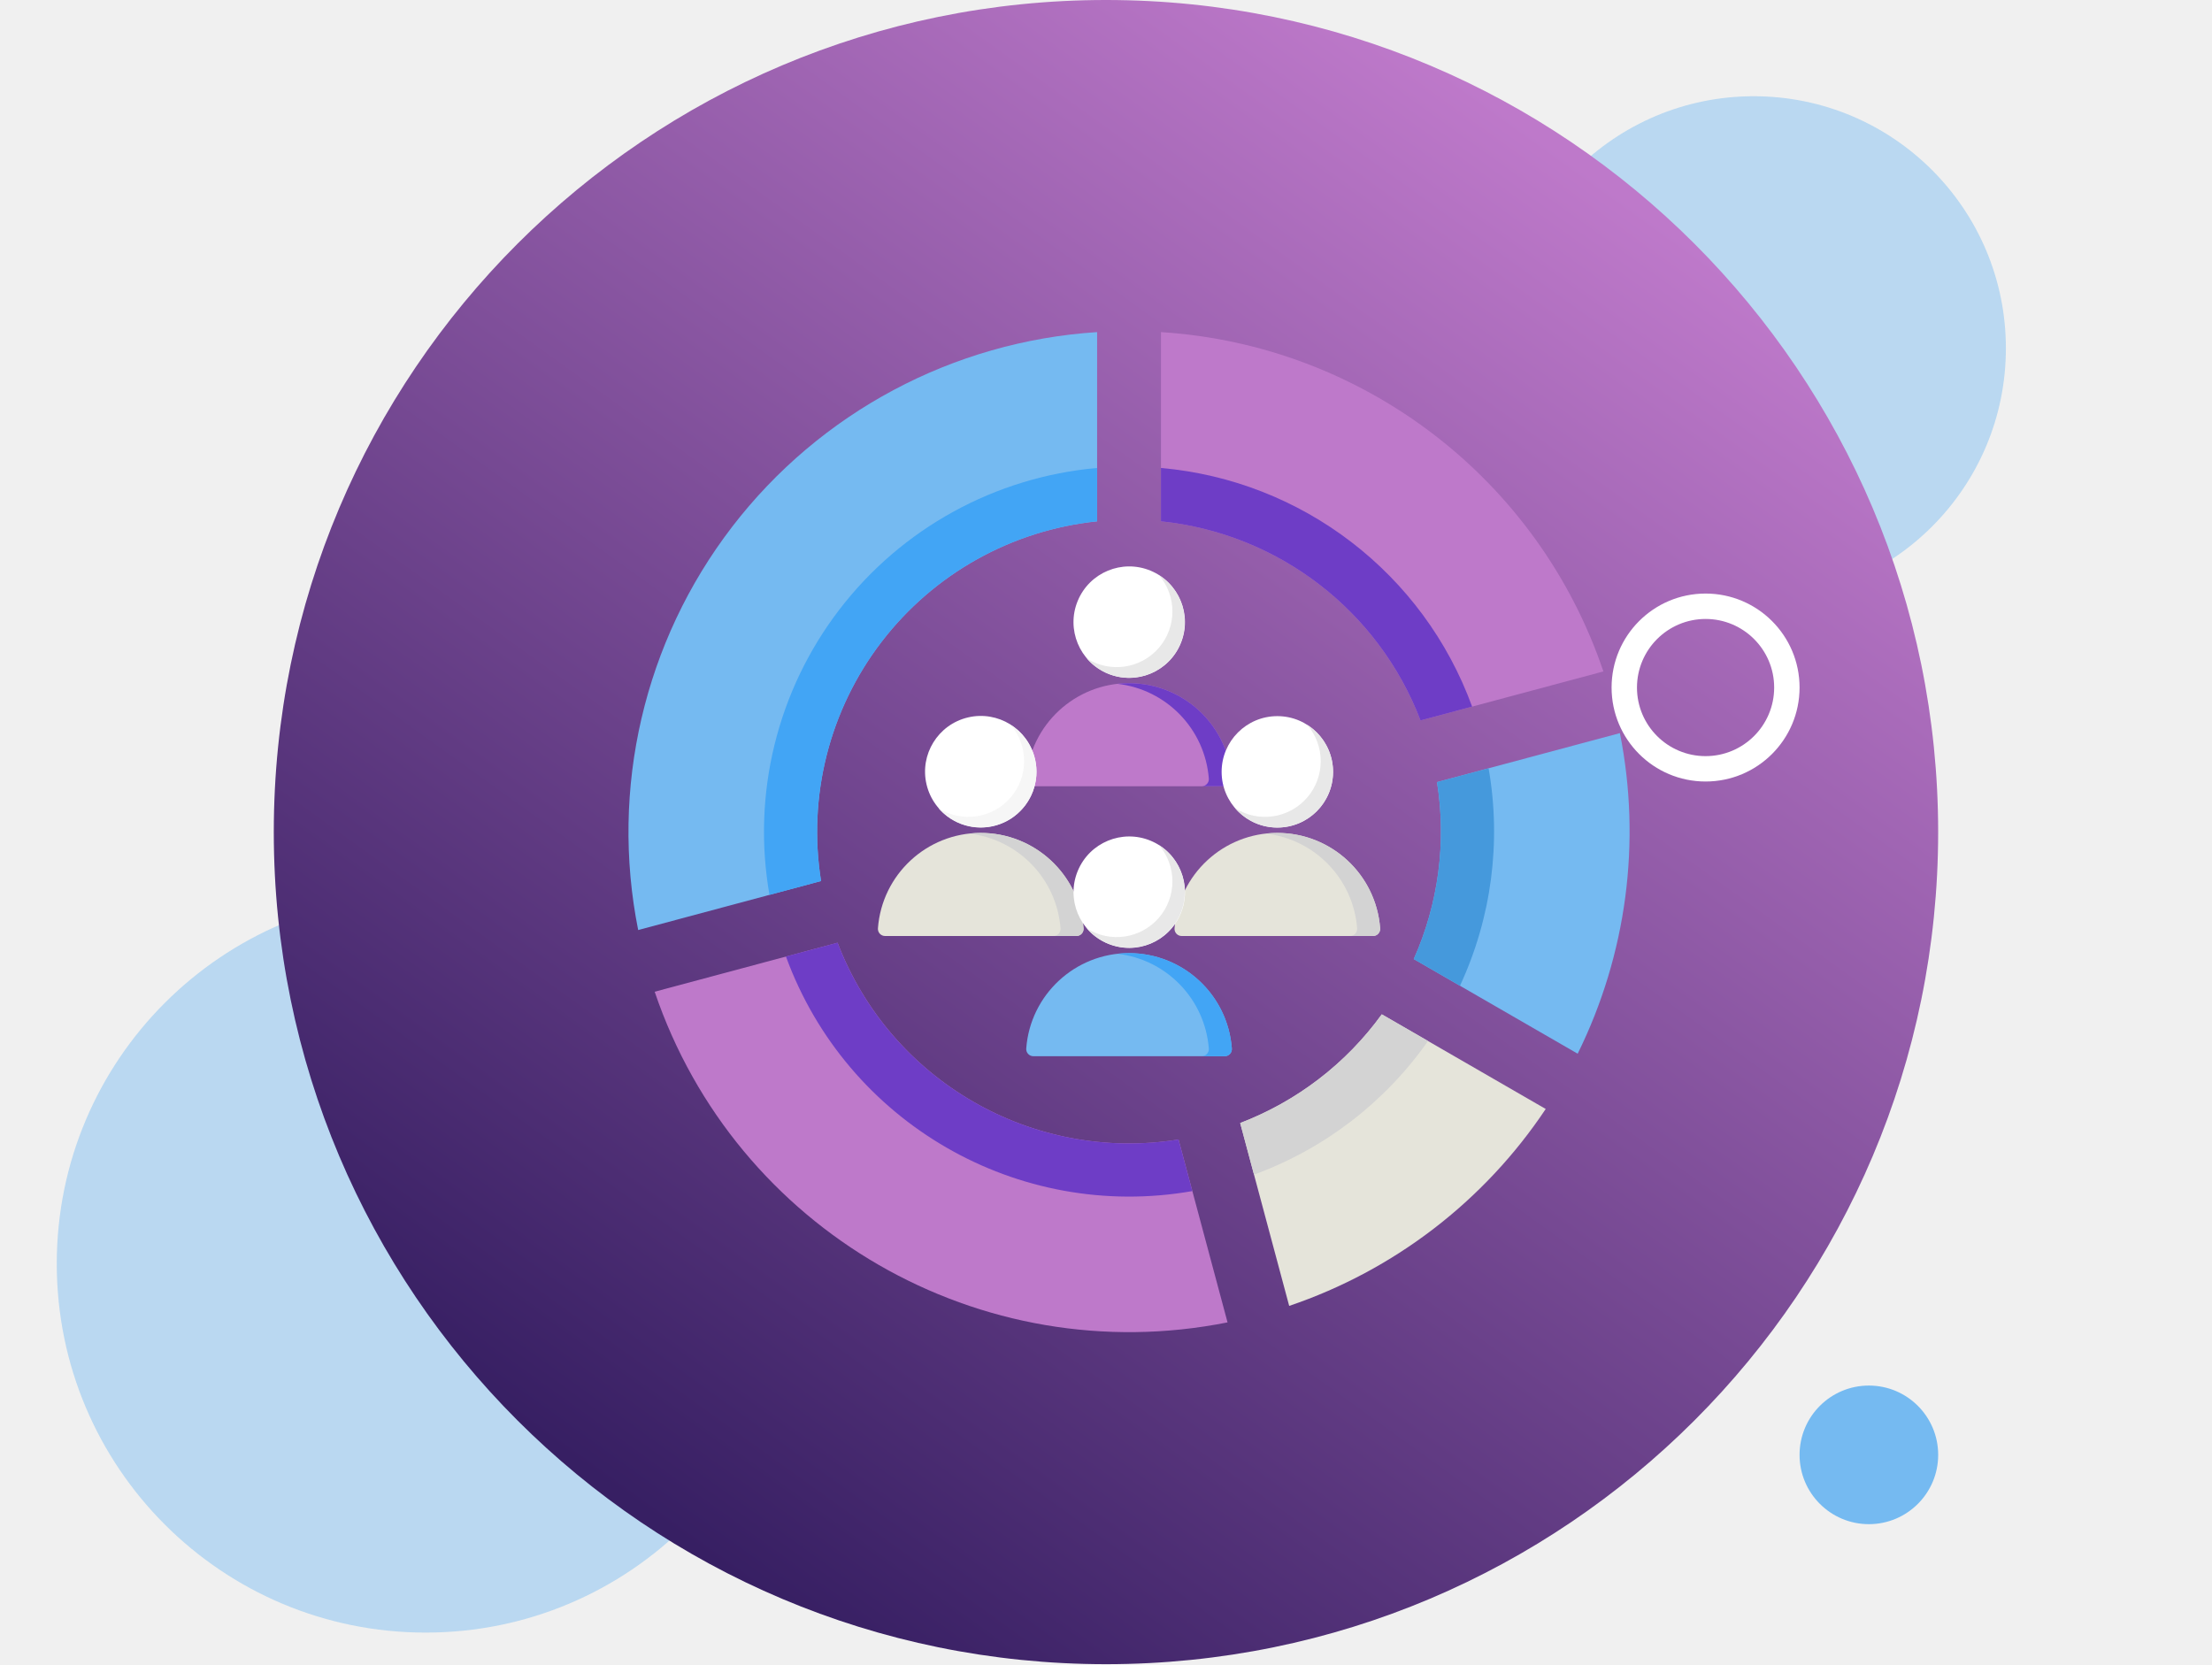
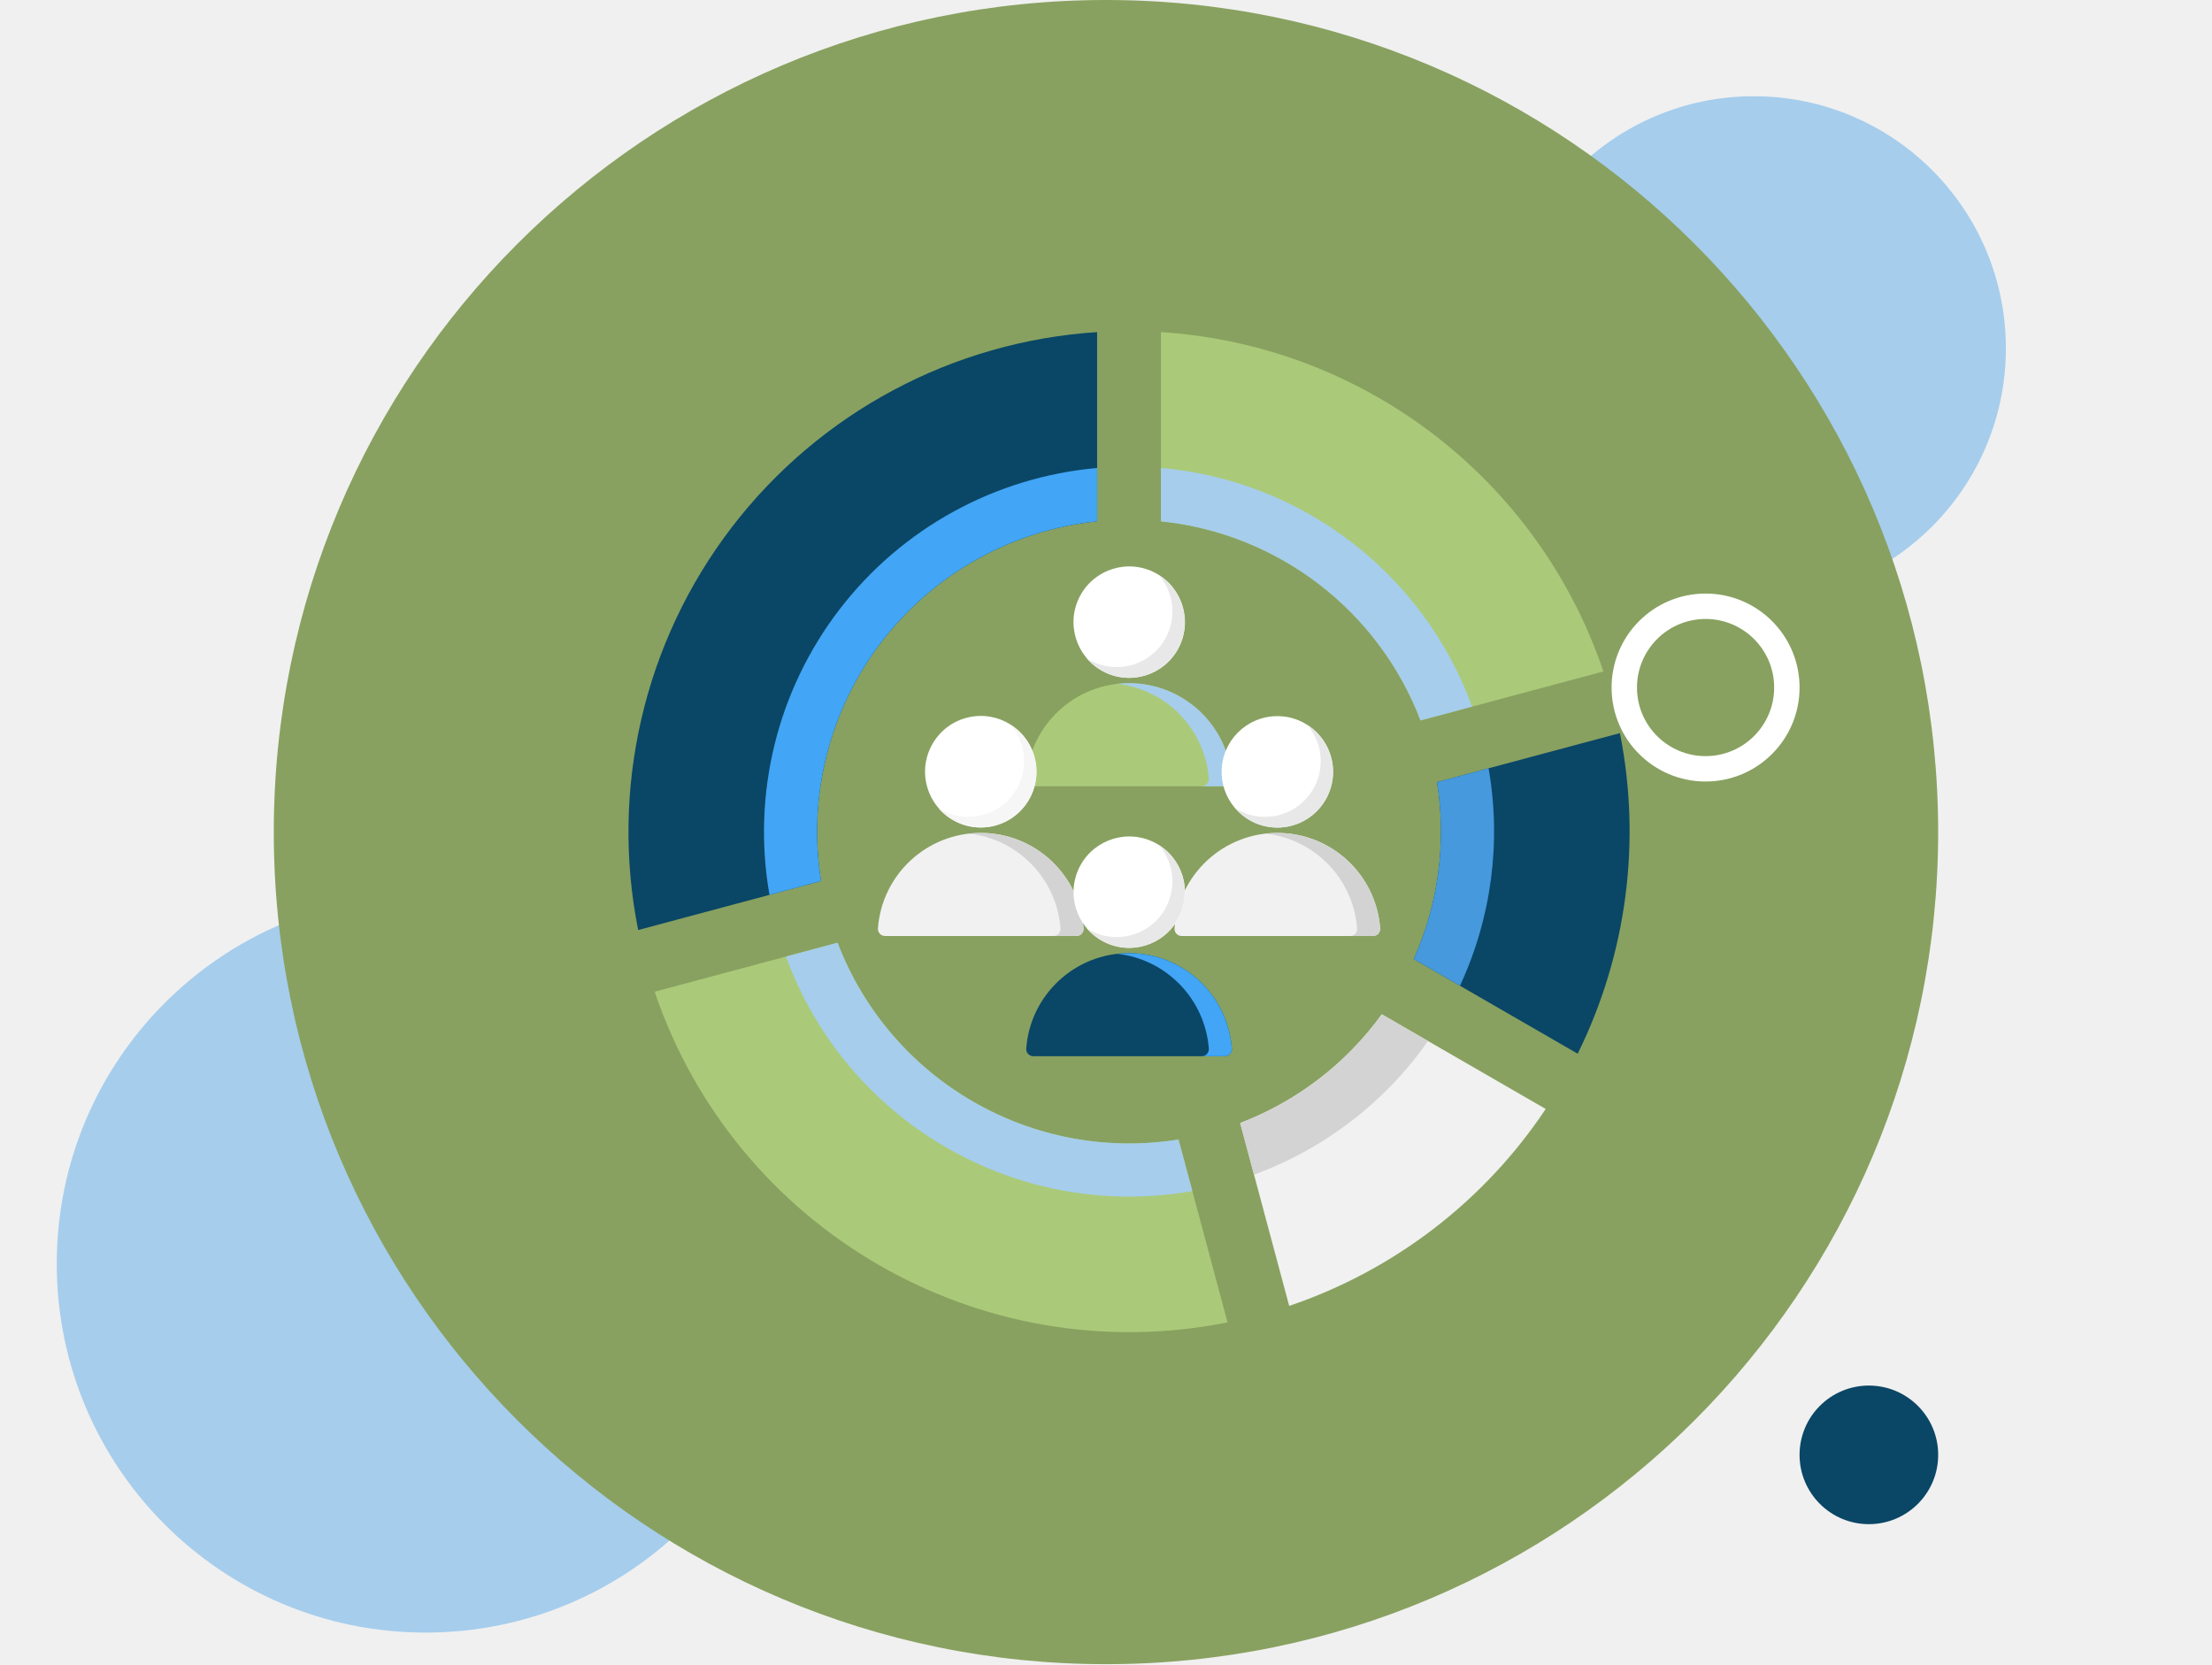
<svg xmlns="http://www.w3.org/2000/svg" width="299.17" height="225.103" viewBox="0 0 299.17 225.103">
-   <defs>
-     <linearGradient id="linear-gradient" x1="0.814" y1="0.117" x2="0.236" y2="0.921" gradientUnits="objectBoundingBox">
-       <stop offset="0" stop-color="#be79ca" />
-       <stop offset="1" stop-color="#371f63" />
-     </linearGradient>
-   </defs>
-   <g id="Grupo_1102801" data-name="Grupo 1102801" transform="translate(-1020 -6545.078)">
+   <g id="Grupo_1204396" data-name="Grupo 1204396" transform="translate(-1020 -6545.078)">
    <g id="Grupo_1100794" data-name="Grupo 1100794" transform="translate(789.585 1925.078)">
      <g id="Grupo_1099952" data-name="Grupo 1099952" transform="translate(12928.802 17229.016)">
-         <path id="Trazado_145968" data-name="Trazado 145968" d="M49.9,0a49.895,49.895,0,1,0,49.9,49.895A49.895,49.895,0,0,0,49.9,0Z" transform="translate(-12690.719 -12487.975)" fill="#75baf1" opacity="0.444" />
-         <path id="Trazado_145969" data-name="Trazado 145969" d="M34.094,0A34.094,34.094,0,1,0,68.187,34.094,34.094,34.094,0,0,0,34.094,0Z" transform="translate(-12495.28 -12595.998)" fill="#75baf1" opacity="0.444" />
+         <path id="Trazado_145968" data-name="Trazado 145968" d="M49.9,0a49.895,49.895,0,1,0,49.9,49.895A49.895,49.895,0,0,0,49.9,0Z" transform="translate(-12690.719 -12487.975)" fill="#a6cdec" />
+         <path id="Trazado_145969" data-name="Trazado 145969" d="M34.094,0A34.094,34.094,0,1,0,68.187,34.094,34.094,34.094,0,0,0,34.094,0Z" transform="translate(-12495.28 -12595.998)" fill="#a6cdec" />
        <rect id="Rectángulo_34812" data-name="Rectángulo 34812" width="299.17" height="224.377" transform="translate(-12698.387 -12608.653)" fill="none" />
-         <path id="Trazado_145967" data-name="Trazado 145967" d="M112.552,0A112.552,112.552,0,1,0,225.1,112.552,112.552,112.552,0,0,0,112.552,0Z" transform="translate(-12661.354 -12609.016)" fill="url(#linear-gradient)" />
-         <path id="Trazado_145971" data-name="Trazado 145971" d="M9.374,0a9.374,9.374,0,1,0,9.374,9.374A9.374,9.374,0,0,0,9.374,0Z" transform="translate(-12454.998 -12421.599)" fill="#75baf1" />
+         <path id="Trazado_145967" data-name="Trazado 145967" d="M112.552,0A112.552,112.552,0,1,0,225.1,112.552,112.552,112.552,0,0,0,112.552,0Z" transform="translate(-12661.354 -12609.016)" fill="#88a160" />
+         <path id="Trazado_145971" data-name="Trazado 145971" d="M9.374,0a9.374,9.374,0,1,0,9.374,9.374A9.374,9.374,0,0,0,9.374,0Z" transform="translate(-12454.998 -12421.599)" fill="#0a4666" />
        <path id="Elipse_4044" data-name="Elipse 4044" d="M12.712,3.436a9.277,9.277,0,1,1-9.277,9.277,9.287,9.287,0,0,1,9.277-9.277m0-3.436A12.712,12.712,0,1,0,25.425,12.712,12.712,12.712,0,0,0,12.712,0Z" transform="translate(-12480.423 -12528.729)" fill="#fff" />
      </g>
      <g id="Grupo_1101086" data-name="Grupo 1101086" transform="translate(306.415 4655.665)">
        <g id="Grupo_1101081" data-name="Grupo 1101081" transform="translate(9 9.257)">
-           <path id="Trazado_874195" data-name="Trazado 874195" d="M99.4,361.946a67.791,67.791,0,0,1-77.48-44.727l24.737-6.628a42.226,42.226,0,0,0,46.115,26.621Z" transform="translate(-18.376 -227.997)" fill="#be79ca" fill-rule="evenodd" />
-           <path id="Trazado_874196" data-name="Trazado 874196" d="M141.67,344.188a49.436,49.436,0,0,1-54.963-31.728l6.978-1.87A42.226,42.226,0,0,0,139.8,337.212Z" transform="translate(-65.408 -227.998)" fill="#6e3dc6" fill-rule="evenodd" />
-           <path id="Trazado_874197" data-name="Trazado 874197" d="M10.313,90.136A67.745,67.745,0,0,1,72.383,9.257V34.851A42.211,42.211,0,0,0,35.047,83.508Z" transform="translate(-9 -9.257)" fill="#75baf1" fill-rule="evenodd" />
+           <path id="Trazado_874195" data-name="Trazado 874195" d="M99.4,361.946a67.791,67.791,0,0,1-77.48-44.727l24.737-6.628a42.226,42.226,0,0,0,46.115,26.621Z" transform="translate(-18.376 -227.997)" fill="#aaca79" fill-rule="evenodd" />
+           <path id="Trazado_874196" data-name="Trazado 874196" d="M141.67,344.188a49.436,49.436,0,0,1-54.963-31.728l6.978-1.87A42.226,42.226,0,0,0,139.8,337.212Z" transform="translate(-65.408 -227.998)" fill="#a6cdec" fill-rule="evenodd" />
+           <path id="Trazado_874197" data-name="Trazado 874197" d="M10.313,90.136A67.745,67.745,0,0,1,72.383,9.257V34.851A42.211,42.211,0,0,0,35.047,83.508Z" transform="translate(-9 -9.257)" fill="#0a4666" fill-rule="evenodd" />
          <path id="Trazado_874198" data-name="Trazado 874198" d="M76.611,134.048a49.408,49.408,0,0,1,44.313-57.743v7.216a42.211,42.211,0,0,0-37.337,48.657Z" transform="translate(-57.541 -57.928)" fill="#42a5f5" fill-rule="evenodd" />
-           <path id="Trazado_874199" data-name="Trazado 874199" d="M271.752,9.257a67.742,67.742,0,0,1,59.839,45.9l-24.733,6.627A42.221,42.221,0,0,0,271.752,34.85Z" transform="translate(-199.734 -9.257)" fill="#be79ca" fill-rule="evenodd" />
-           <path id="Trazado_874200" data-name="Trazado 874200" d="M313.836,108.585l-6.978,1.87a42.221,42.221,0,0,0-35.106-26.933V76.306A49.41,49.41,0,0,1,313.836,108.585Z" transform="translate(-199.734 -57.928)" fill="#6e3dc6" fill-rule="evenodd" />
-           <path id="Trazado_874201" data-name="Trazado 874201" d="M424.373,207.149a67.934,67.934,0,0,1-5.71,43.366l-22.171-12.8a42.341,42.341,0,0,0,3.146-23.938Z" transform="translate(-290.284 -152.908)" fill="#75baf1" fill-rule="evenodd" />
+           <path id="Trazado_874199" data-name="Trazado 874199" d="M271.752,9.257a67.742,67.742,0,0,1,59.839,45.9l-24.733,6.627A42.221,42.221,0,0,0,271.752,34.85Z" transform="translate(-199.734 -9.257)" fill="#aaca79" fill-rule="evenodd" />
+           <path id="Trazado_874200" data-name="Trazado 874200" d="M313.836,108.585l-6.978,1.87a42.221,42.221,0,0,0-35.106-26.933V76.306A49.41,49.41,0,0,1,313.836,108.585Z" transform="translate(-199.734 -57.928)" fill="#a6cdec" fill-rule="evenodd" />
+           <path id="Trazado_874201" data-name="Trazado 874201" d="M424.373,207.149a67.934,67.934,0,0,1-5.71,43.366l-22.171-12.8a42.341,42.341,0,0,0,3.146-23.938Z" transform="translate(-290.284 -152.908)" fill="#0a4666" fill-rule="evenodd" />
          <path id="Trazado_874202" data-name="Trazado 874202" d="M406.614,224.509a49.552,49.552,0,0,1-3.871,29.417l-6.252-3.61a42.341,42.341,0,0,0,3.146-23.938Z" transform="translate(-290.283 -165.51)" fill="#4599dc" fill-rule="evenodd" />
-           <path id="Trazado_874203" data-name="Trazado 874203" d="M352.169,358.736a67.882,67.882,0,0,1-34.695,26.636l-6.628-24.735A42.312,42.312,0,0,0,330,345.934Z" transform="translate(-228.113 -253.653)" fill="#e5e4da" fill-rule="evenodd" />
+           <path id="Trazado_874203" data-name="Trazado 874203" d="M352.169,358.736a67.882,67.882,0,0,1-34.695,26.636l-6.628-24.735A42.312,42.312,0,0,0,330,345.934Z" transform="translate(-228.113 -253.653)" fill="#f1f1f1" fill-rule="evenodd" />
          <path id="Trazado_874204" data-name="Trazado 874204" d="M336.251,349.545a49.513,49.513,0,0,1-23.533,18.071l-1.87-6.978A42.312,42.312,0,0,0,330,345.934Z" transform="translate(-228.114 -253.654)" fill="#d3d3d3" fill-rule="evenodd" />
        </g>
        <g id="Grupo_1101082" data-name="Grupo 1101082" transform="translate(62.794 38.639)">
-           <path id="Trazado_874205" data-name="Trazado 874205" d="M205.266,195.417a13.943,13.943,0,0,1,27.808,0,.969.969,0,0,1-.97,1.045H206.236A.969.969,0,0,1,205.266,195.417Z" transform="translate(-205.263 -164.412)" fill="#be79ca" fill-rule="evenodd" />
-           <path id="Trazado_874206" data-name="Trazado 874206" d="M250.323,182.607a13.935,13.935,0,0,1,15.46,12.809.969.969,0,0,1-.97,1.045H261.7a.969.969,0,0,0,.97-1.045,14,14,0,0,0-12.348-12.809Z" transform="translate(-237.972 -164.412)" fill="#6e3dc6" fill-rule="evenodd" />
+           <path id="Trazado_874205" data-name="Trazado 874205" d="M205.266,195.417a13.943,13.943,0,0,1,27.808,0,.969.969,0,0,1-.97,1.045H206.236A.969.969,0,0,1,205.266,195.417Z" transform="translate(-205.263 -164.412)" fill="#aaca79" fill-rule="evenodd" />
+           <path id="Trazado_874206" data-name="Trazado 874206" d="M250.323,182.607a13.935,13.935,0,0,1,15.46,12.809.969.969,0,0,1-.97,1.045H261.7a.969.969,0,0,0,.97-1.045,14,14,0,0,0-12.348-12.809Z" transform="translate(-237.972 -164.412)" fill="#a6cdec" fill-rule="evenodd" />
          <circle id="Elipse_11531" data-name="Elipse 11531" cx="7.536" cy="7.536" r="7.536" transform="translate(4.085 13.926) rotate(-67.486)" fill="#fff" />
          <path id="Trazado_874207" data-name="Trazado 874207" d="M235.152,140.445a7.536,7.536,0,1,0,9.76-11.271,7.536,7.536,0,0,1-9.76,11.271Z" transform="translate(-226.96 -125.688)" fill="#e8e8e8" fill-rule="evenodd" />
        </g>
        <g id="Grupo_1101083" data-name="Grupo 1101083" transform="translate(82.852 61.203)">
-           <path id="Trazado_874208" data-name="Trazado 874208" d="M278.444,269.315a13.943,13.943,0,0,1,27.808,0,.969.969,0,0,1-.97,1.045H279.414A.969.969,0,0,1,278.444,269.315Z" transform="translate(-278.442 -240.619)" fill="#e5e4da" fill-rule="evenodd" />
+           <path id="Trazado_874208" data-name="Trazado 874208" d="M278.444,269.315a13.943,13.943,0,0,1,27.808,0,.969.969,0,0,1-.97,1.045H279.414A.969.969,0,0,1,278.444,269.315Z" transform="translate(-278.442 -240.619)" fill="#f1f1f1" fill-rule="evenodd" />
          <path id="Trazado_874209" data-name="Trazado 874209" d="M323.5,256.506a13.935,13.935,0,0,1,15.46,12.809.969.969,0,0,1-.97,1.045H334.88a.969.969,0,0,0,.97-1.045A14,14,0,0,0,323.5,256.506Z" transform="translate(-311.151 -240.619)" fill="#d3d3d3" fill-rule="evenodd" />
          <circle id="Elipse_11532" data-name="Elipse 11532" cx="7.536" cy="7.536" r="7.536" transform="translate(6.371)" fill="#fff" />
          <path id="Trazado_874210" data-name="Trazado 874210" d="M308.33,214.344a7.536,7.536,0,1,0,9.76-11.271,7.536,7.536,0,0,1-9.76,11.271Z" transform="translate(-300.138 -201.896)" fill="#e8e8e8" fill-rule="evenodd" />
        </g>
        <g id="Grupo_1101084" data-name="Grupo 1101084" transform="translate(42.737 59.646)">
-           <path id="Trazado_874211" data-name="Trazado 874211" d="M132.087,269.315a13.943,13.943,0,0,1,27.808,0,.969.969,0,0,1-.97,1.045H133.057A.969.969,0,0,1,132.087,269.315Z" transform="translate(-132.085 -239.062)" fill="#e5e4da" fill-rule="evenodd" />
+           <path id="Trazado_874211" data-name="Trazado 874211" d="M132.087,269.315a13.943,13.943,0,0,1,27.808,0,.969.969,0,0,1-.97,1.045H133.057A.969.969,0,0,1,132.087,269.315Z" transform="translate(-132.085 -239.062)" fill="#f1f1f1" fill-rule="evenodd" />
          <path id="Trazado_874212" data-name="Trazado 874212" d="M177.145,256.506a13.935,13.935,0,0,1,15.46,12.809.969.969,0,0,1-.97,1.045h-3.112a.968.968,0,0,0,.97-1.045,14,14,0,0,0-12.348-12.809Z" transform="translate(-164.794 -239.062)" fill="#d3d3d3" fill-rule="evenodd" />
          <circle id="Elipse_11533" data-name="Elipse 11533" cx="7.536" cy="7.536" r="7.536" transform="translate(4.844 3.466) rotate(-13.3)" fill="#fff" />
          <path id="Trazado_874213" data-name="Trazado 874213" d="M161.973,214.344a7.536,7.536,0,1,0,9.76-11.271,7.536,7.536,0,0,1-9.76,11.271Z" transform="translate(-153.781 -200.338)" fill="#f6f6f6" fill-rule="evenodd" />
        </g>
        <g id="Grupo_1101085" data-name="Grupo 1101085" transform="translate(62.794 75.166)">
-           <path id="Trazado_874214" data-name="Trazado 874214" d="M205.266,328.639a13.943,13.943,0,0,1,27.808,0,.969.969,0,0,1-.97,1.045H206.236A.969.969,0,0,1,205.266,328.639Z" transform="translate(-205.263 -297.646)" fill="#75baf1" fill-rule="evenodd" />
+           <path id="Trazado_874214" data-name="Trazado 874214" d="M205.266,328.639a13.943,13.943,0,0,1,27.808,0,.969.969,0,0,1-.97,1.045H206.236A.969.969,0,0,1,205.266,328.639Z" transform="translate(-205.263 -297.646)" fill="#0a4666" fill-rule="evenodd" />
          <path id="Trazado_874215" data-name="Trazado 874215" d="M250.323,315.829a13.935,13.935,0,0,1,15.46,12.809.969.969,0,0,1-.97,1.045H261.7a.969.969,0,0,0,.97-1.045,14,14,0,0,0-12.348-12.809Z" transform="translate(-237.972 -297.645)" fill="#42a5f5" fill-rule="evenodd" />
          <circle id="Elipse_11534" data-name="Elipse 11534" cx="7.536" cy="7.536" r="7.536" transform="translate(4.089 13.926) rotate(-67.486)" fill="#fff" />
          <path id="Trazado_874216" data-name="Trazado 874216" d="M235.152,273.667a7.536,7.536,0,1,0,9.76-11.271,7.536,7.536,0,0,1-9.76,11.271Z" transform="translate(-226.96 -258.922)" fill="#e8e8e8" fill-rule="evenodd" />
        </g>
      </g>
    </g>
  </g>
</svg>
